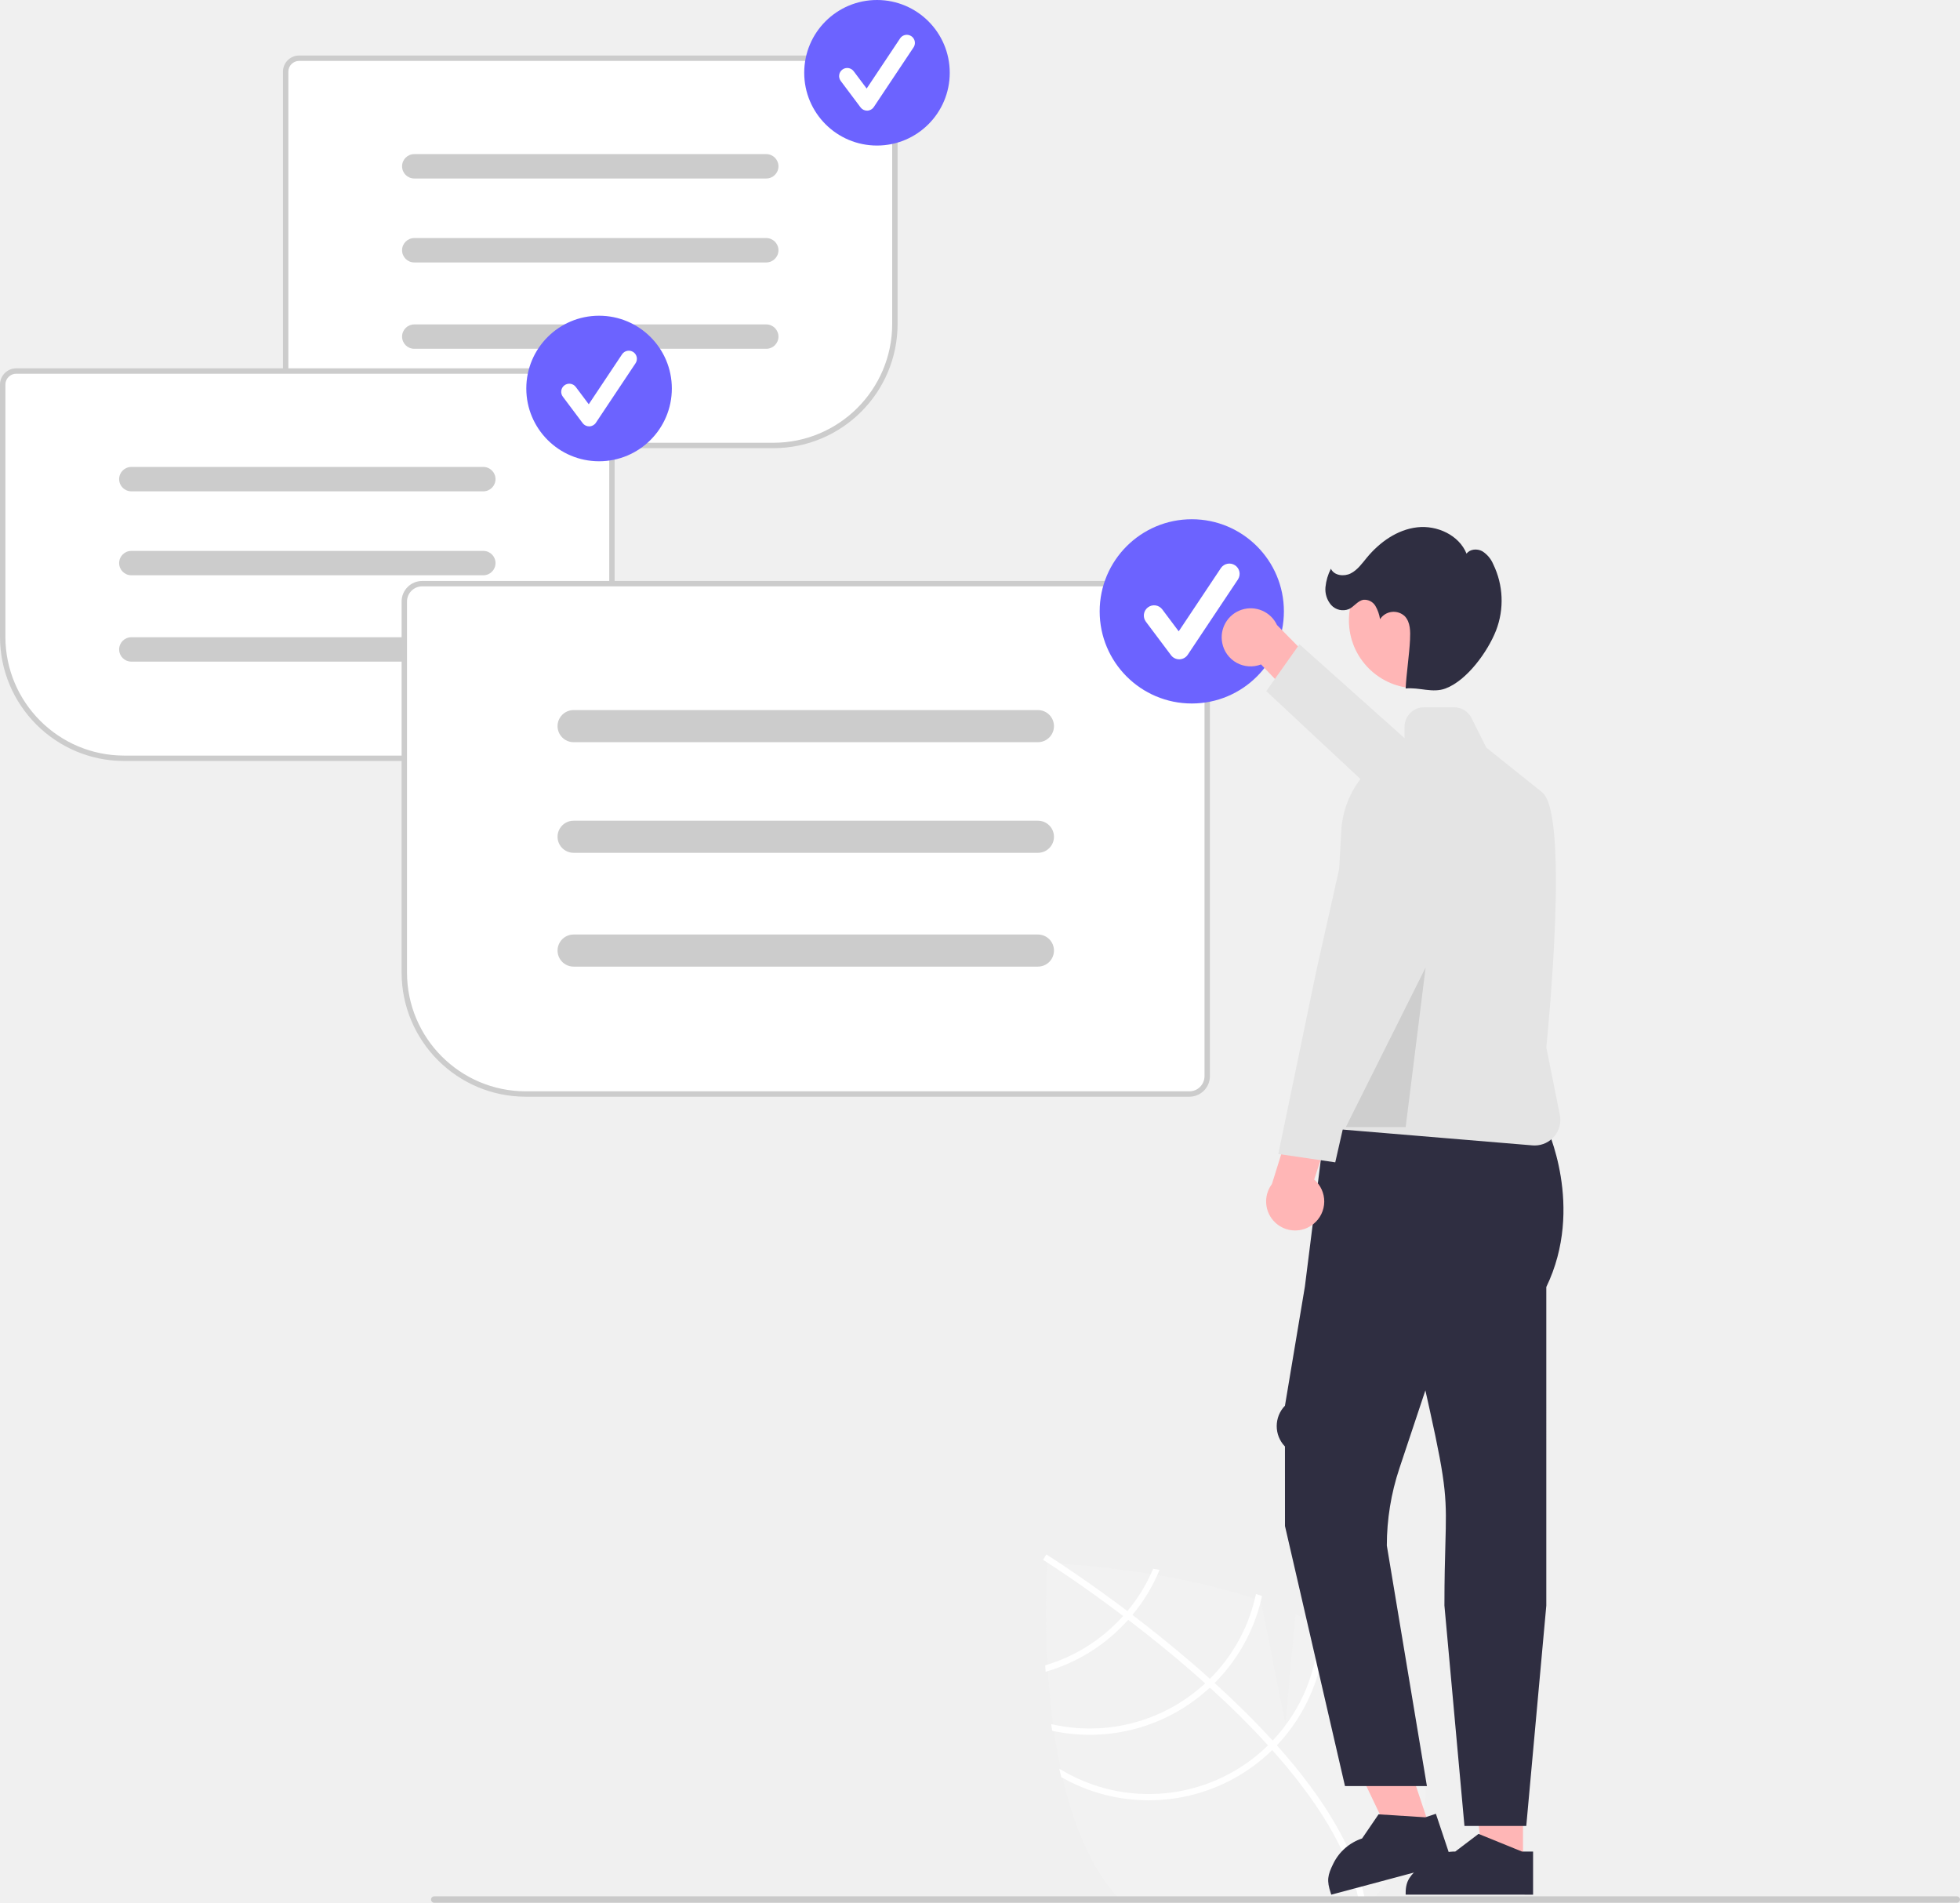
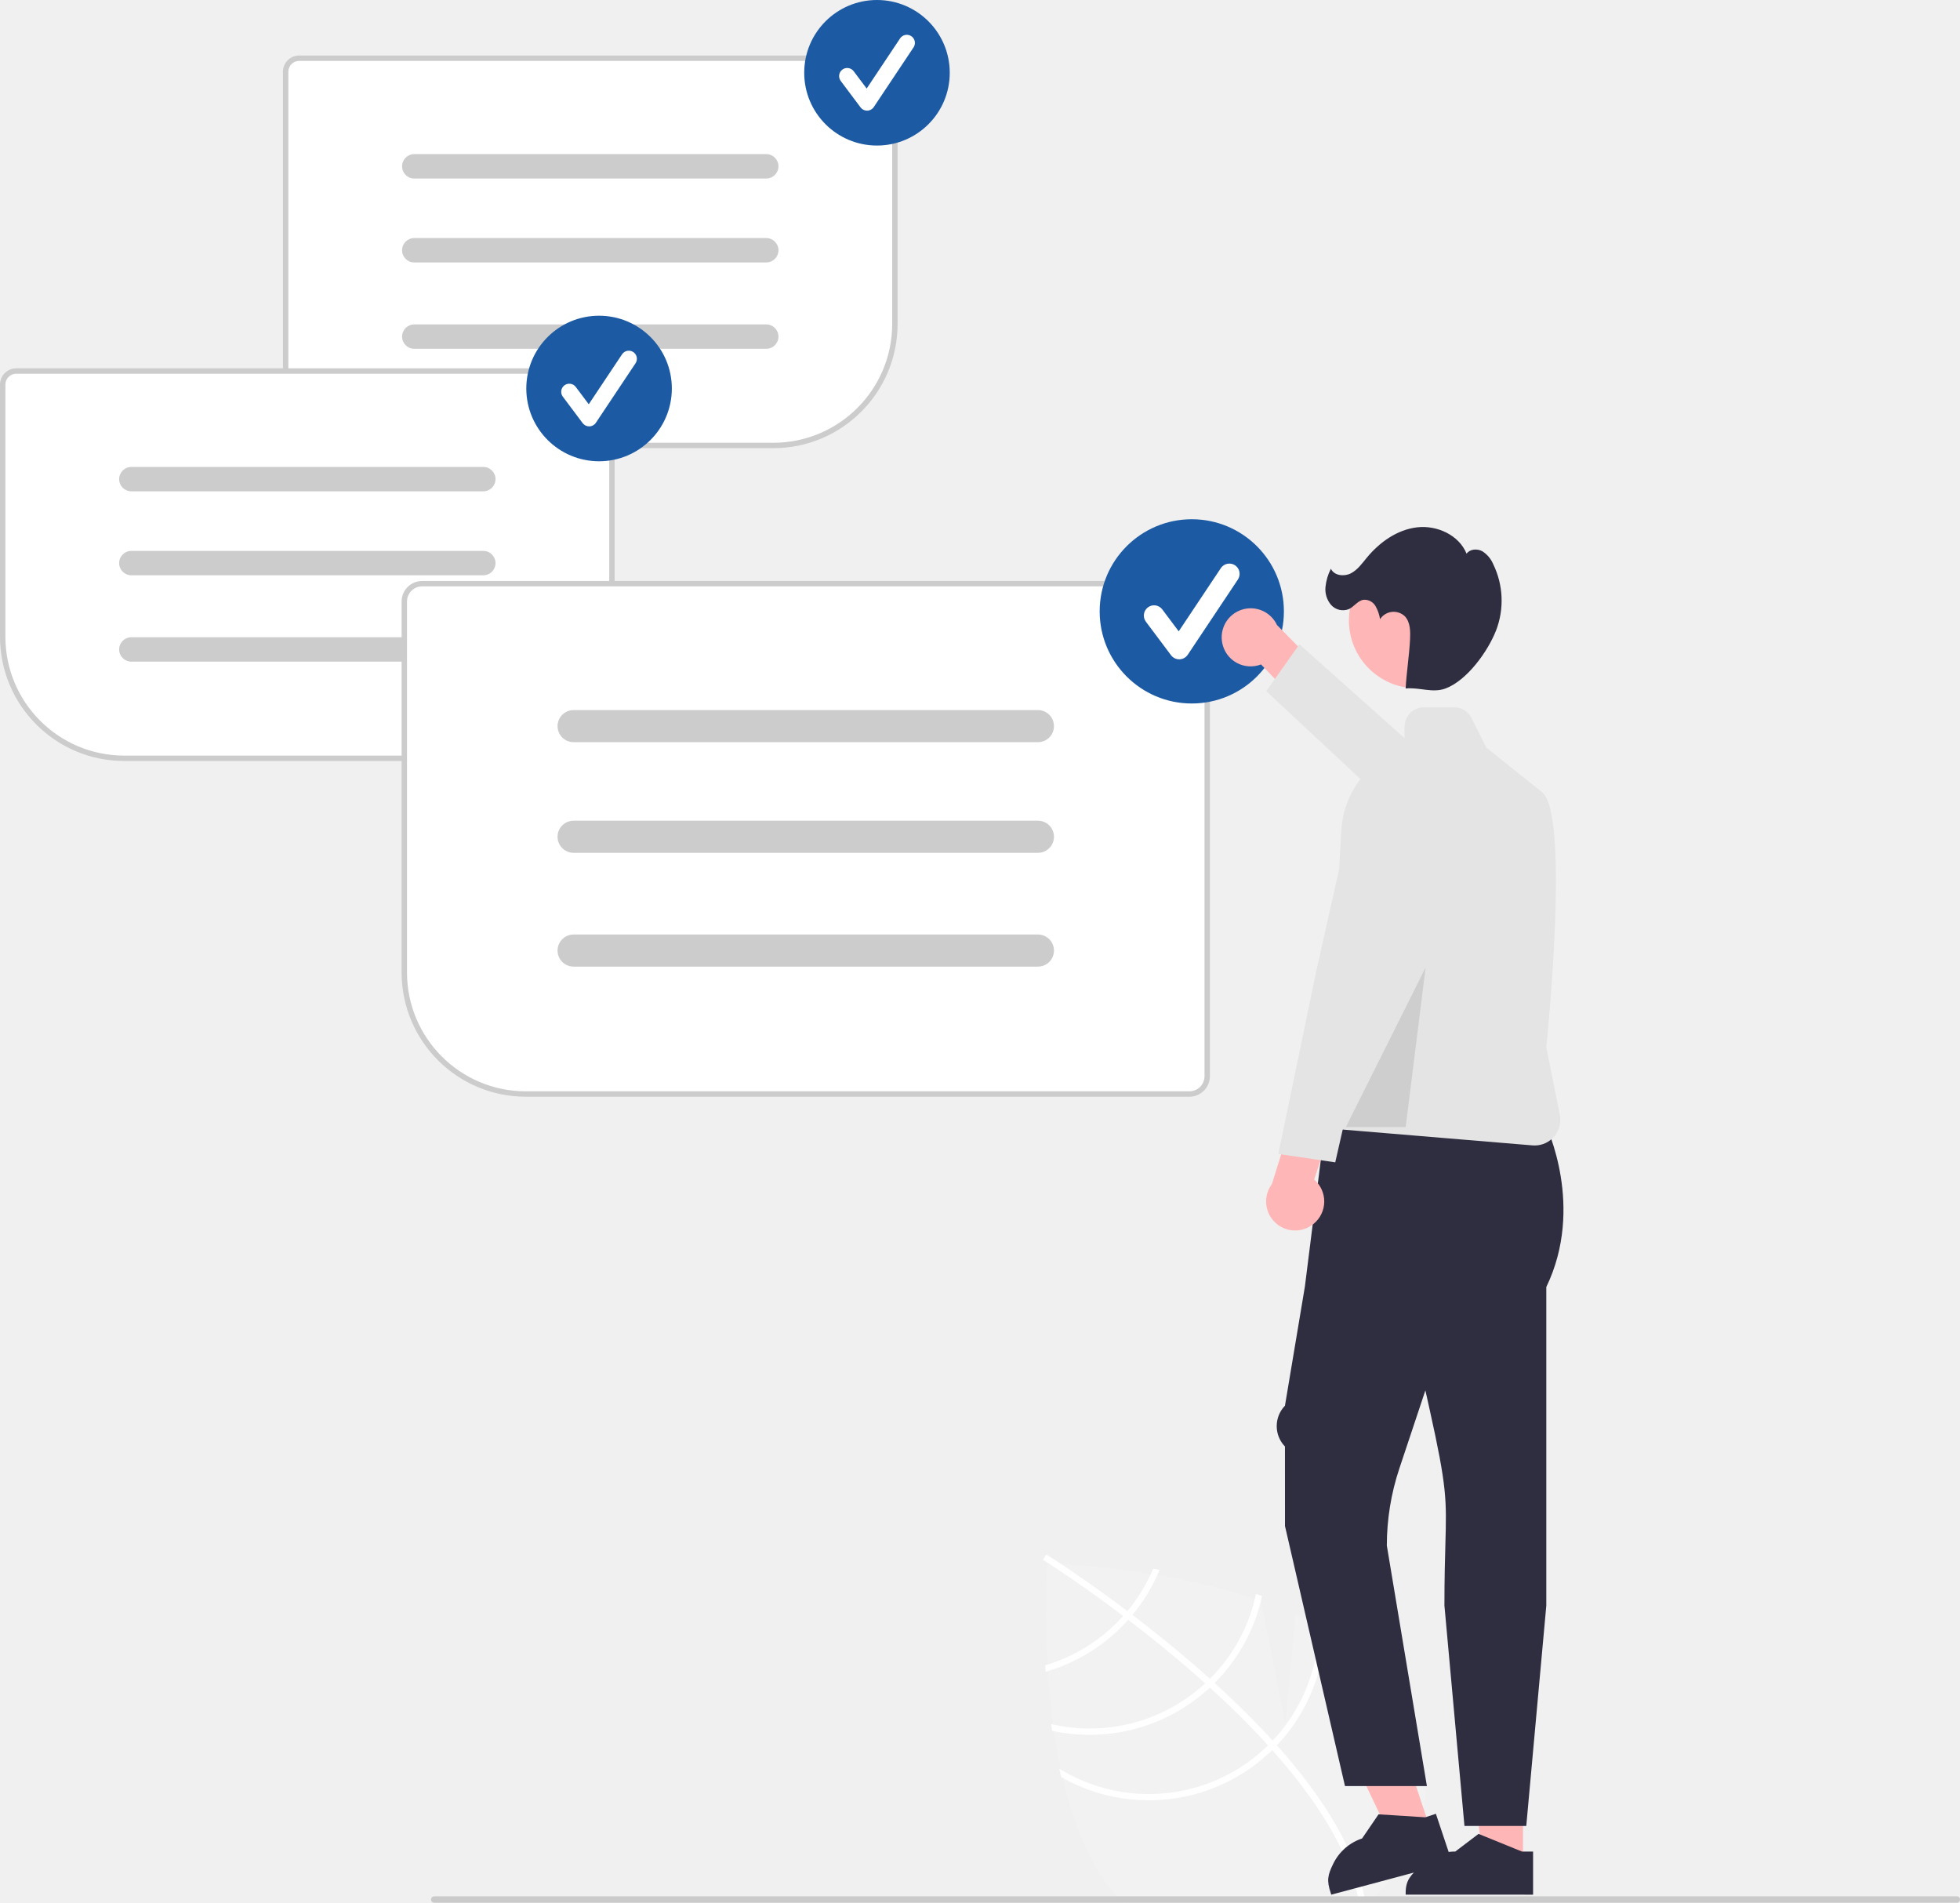
<svg xmlns="http://www.w3.org/2000/svg" id="b2385a1c-fc0e-4751-8962-4bb7a3b80a9d" data-name="Layer 1" width="726.423" height="705.12" viewBox="0 0 726.423 705.12">
  <path d="M745.618,799.922c-.76.8-1.55,1.59-2.35,2.38H652.047c-.75-.77-1.49-1.56-2.23-2.38-.03-.03-.06-.07-.09-.1-9.91-10.98-16.15-26.94-20.04-43.77-.25-1.02-.47-2.05-.69-3.09-1.02-4.73-1.85-9.51-2.53-14.25-.12-.82-.24-1.64-.34-2.46-.92-6.81-1.54-13.51-1.94-19.8-.05-.81-.1-1.6-.15-2.39a324.829,324.829,0,0,1-.02-37.6s.12,0,.35.01c.67.03,2.28.1,4.65.24,6.53.4,18.85,1.4,33.34,3.76.79.13,1.59.27,2.39.41a252.149,252.149,0,0,1,36.17,8.76c.74.25,1.47.5,2.21.75l.01.05,9.07,45.51,3.76-40.51c2.99,1.35,5.9,2.79,8.69,4.33.78.43,1.54.86,2.29,1.3a72.111,72.111,0,0,1,17.17,13.54C773.868,747.582,767.497,777.052,745.618,799.922Z" transform="translate(-235.8247 -97.18208)" fill="#f2f2f2" />
  <path d="M707.497,742.215l1.581,1.752c18.279,20.458,29.188,39.448,32.549,56.719.053.251.09.501.144.752l-1.169.222-1.127.199c-3.43-18.83-16.201-38.296-32.14-56.144-.508-.58-1.024-1.169-1.557-1.742-6.814-7.496-14.14-14.687-21.548-21.411-.569-.525-1.154-1.052-1.739-1.578-9.824-8.825-19.707-16.808-28.521-23.538-.621-.478-1.25-.949-1.872-1.411-14.965-11.329-26.577-18.839-29.165-20.485-.312-.206-.489-.315-.529-.341l.613-.978.001-.017.621-.986c.04.027.634.388,1.706,1.088,4.028,2.597,14.856,9.744,28.326,19.905.605.461,1.235.932,1.855,1.41,7.158,5.454,14.988,11.703,22.894,18.543q2.983,2.572,5.818,5.137c.594.518,1.179,1.045,1.748,1.57Q698,731.781,707.497,742.215Z" transform="translate(-235.8247 -97.18208)" fill="#fff" />
  <path d="M663.218,678.532c-.27.65-.56,1.3-.86,1.94a62.382,62.382,0,0,1-8.69,13.75c-.51.6-1.03,1.21-1.57,1.81q-2.19,2.415-4.66,4.67a62.595,62.595,0,0,1-23.4,13.36c-.28.09-.55.18-.83.26.05.79.1,1.57.15,2.38.28-.08.55-.16.83-.25a64.849,64.849,0,0,0,24.81-14.02,66.938,66.938,0,0,0,4.97-4.99c.54-.59,1.06-1.2,1.56-1.81a64.419,64.419,0,0,0,9.22-14.75c.28-.64.56-1.28.83-1.93C664.778,678.812,663.988,678.672,663.218,678.532Z" transform="translate(-235.8247 -97.18208)" fill="#fff" />
  <path d="M701.328,687.872c-.12.59-.26,1.18-.41,1.77a62.564,62.564,0,0,1-16.68,29.67c-.57.57-1.15,1.13-1.75,1.67-.17.17-.36.35-.54.51a63.024,63.024,0,0,1-55.82,14.76c-.23-.04-.47-.1-.7-.15.12.82.23,1.65.36,2.47.23.05.45.1.68.14a65.359,65.359,0,0,0,57.04-15.49c.24-.22.49-.43.72-.66.6-.56,1.18-1.12,1.76-1.68a65.028,65.028,0,0,0,17.15-30.44q.225-.9.42-1.8C702.817,688.382,702.078,688.122,701.328,687.872Z" transform="translate(-235.8247 -97.18208)" fill="#fff" />
  <path d="M724.658,698.082c.01.56.01,1.13,0,1.69a62.703,62.703,0,0,1-17.16,42.44c-.56.6-1.14,1.18-1.72,1.76-.63.61-1.26,1.22-1.91,1.8a63.162,63.162,0,0,1-74.87,7.19,6.713,6.713,0,0,1-.58-.34c.24,1.06.48,2.1.74,3.14.18.1.35.2.53.29a65.505,65.505,0,0,0,75.74-8.54c.65-.59,1.3-1.18,1.91-1.8.6-.57,1.17-1.15,1.74-1.75a65.251,65.251,0,0,0,17.87-42.89q.03-.81.03-1.62C726.218,698.982,725.437,698.532,724.658,698.082Z" transform="translate(-235.8247 -97.18208)" fill="#fff" />
  <path d="M522.492,262.76H346.707a5.524,5.524,0,0,1-5.518-5.518V123.768a5.524,5.524,0,0,1,5.518-5.518H562.475a5.524,5.524,0,0,1,5.518,5.518v93.493A45.551,45.551,0,0,1,522.492,262.76Z" transform="translate(-235.8247 -97.18208)" fill="#fff" />
  <path d="M522.492,263.26H346.707a6.025,6.025,0,0,1-6.018-6.018V123.768a6.025,6.025,0,0,1,6.018-6.018H562.475a6.024,6.024,0,0,1,6.018,6.018v93.493A46.052,46.052,0,0,1,522.492,263.26ZM346.707,119.75a4.023,4.023,0,0,0-4.018,4.018v133.475a4.022,4.022,0,0,0,4.018,4.018H522.492a44.05,44.05,0,0,0,44-44V123.768a4.023,4.023,0,0,0-4.018-4.018Z" transform="translate(-235.8247 -97.18208)" fill="#ccc" />
  <path d="M519.823,163.327H389.358a4.516,4.516,0,0,1,0-9.032H519.823a4.516,4.516,0,0,1,0,9.032Z" transform="translate(-235.8247 -97.18208)" fill="#ccc" />
  <path d="M519.823,194.437H389.358a4.516,4.516,0,0,1,0-9.032H519.823a4.516,4.516,0,1,1,0,9.032Z" transform="translate(-235.8247 -97.18208)" fill="#ccc" />
  <path d="M519.823,226.437H389.358a4.516,4.516,0,0,1,0-9.032H519.823a4.516,4.516,0,1,1,0,9.032Z" transform="translate(-235.8247 -97.18208)" fill="#ccc" />
-   <circle cx="325.03" cy="26.968" r="26.969" fill="#6c63ff" />
+   <circle cx="325.03" cy="26.968" r="26.969" fill="#1C5AA3" />
  <path d="M557.176,138.186a2.999,2.999,0,0,1-2.4-1.2l-7.357-9.81a3,3,0,1,1,4.8-3.6l4.813,6.417,12.363-18.544a3,3,0,1,1,4.992,3.328L559.672,136.851a3.001,3.001,0,0,1-2.413,1.335C557.231,138.186,557.203,138.186,557.176,138.186Z" transform="translate(-235.8247 -97.18208)" fill="#fff" />
  <path d="M457.61,378.689H281.825a45.551,45.551,0,0,1-45.5-45.5V239.696a5.525,5.525,0,0,1,5.518-5.518H457.61a5.525,5.525,0,0,1,5.518,5.518v133.475A5.525,5.525,0,0,1,457.61,378.689Z" transform="translate(-235.8247 -97.18208)" fill="#fff" />
  <path d="M457.61,379.189H281.825a46.052,46.052,0,0,1-46-46V239.696a6.025,6.025,0,0,1,6.018-6.018H457.61a6.025,6.025,0,0,1,6.018,6.018v133.475A6.025,6.025,0,0,1,457.61,379.189ZM241.843,235.678a4.023,4.023,0,0,0-4.018,4.018v93.493a44.05,44.05,0,0,0,44,44H457.61a4.023,4.023,0,0,0,4.018-4.018V239.696a4.023,4.023,0,0,0-4.018-4.018Z" transform="translate(-235.8247 -97.18208)" fill="#ccc" />
  <path d="M414.959,279.255H284.494a4.516,4.516,0,1,1,0-9.032H414.959a4.516,4.516,0,1,1,0,9.032Z" transform="translate(-235.8247 -97.18208)" fill="#ccc" />
  <path d="M414.959,310.366H284.494a4.516,4.516,0,0,1,0-9.032H414.959a4.516,4.516,0,1,1,0,9.032Z" transform="translate(-235.8247 -97.18208)" fill="#ccc" />
  <path d="M414.959,342.366H284.494a4.516,4.516,0,0,1,0-9.032H414.959a4.516,4.516,0,1,1,0,9.032Z" transform="translate(-235.8247 -97.18208)" fill="#ccc" />
-   <circle cx="222.03" cy="143.969" r="26.969" fill="#6c63ff" />
+   <circle cx="222.03" cy="143.969" r="26.969" fill="#1C5AA3" />
  <path d="M454.176,255.186a2.999,2.999,0,0,1-2.4-1.2l-7.357-9.81a3,3,0,1,1,4.8-3.6l4.813,6.417,12.363-18.544a3,3,0,0,1,4.992,3.328L456.672,253.851a3.001,3.001,0,0,1-2.413,1.335C454.231,255.186,454.203,255.186,454.176,255.186Z" transform="translate(-235.8247 -97.18208)" fill="#fff" />
  <path d="M676.635,503.103H430.671a45.551,45.551,0,0,1-45.5-45.5V320.089a7.121,7.121,0,0,1,7.113-7.113H676.635a7.121,7.121,0,0,1,7.112,7.113V495.989A7.121,7.121,0,0,1,676.635,503.103Z" transform="translate(-235.8247 -97.18208)" fill="#fff" />
  <path d="M676.635,503.603H430.671a46.052,46.052,0,0,1-46-46V320.089a7.621,7.621,0,0,1,7.613-7.613H676.635a7.621,7.621,0,0,1,7.612,7.613V495.989A7.621,7.621,0,0,1,676.635,503.603ZM392.284,314.476a5.619,5.619,0,0,0-5.613,5.613V457.603a44.05,44.05,0,0,0,44,44H676.635a5.619,5.619,0,0,0,5.612-5.613V320.089a5.619,5.619,0,0,0-5.612-5.613Z" transform="translate(-235.8247 -97.18208)" fill="#ccc" />
  <path d="M620.426,372.222H448.492a5.952,5.952,0,1,1,0-11.903H620.426a5.952,5.952,0,1,1,0,11.903Z" transform="translate(-235.8247 -97.18208)" fill="#ccc" />
  <path d="M620.426,413.221H448.492a5.952,5.952,0,1,1,0-11.903H620.426a5.952,5.952,0,1,1,0,11.903Z" transform="translate(-235.8247 -97.18208)" fill="#ccc" />
  <path d="M620.426,455.393H448.492a5.952,5.952,0,1,1,0-11.903H620.426a5.952,5.952,0,1,1,0,11.903Z" transform="translate(-235.8247 -97.18208)" fill="#ccc" />
-   <circle cx="441.703" cy="226.559" r="34.139" fill="#6c63ff" />
+   <circle cx="441.703" cy="226.559" r="34.139" fill="#1C5AA3" />
  <path d="M672.871,341.509a3.796,3.796,0,0,1-3.038-1.519l-9.314-12.418a3.797,3.797,0,1,1,6.076-4.557l6.093,8.124L688.339,307.664a3.798,3.798,0,0,1,6.319,4.213l-18.627,27.941a3.799,3.799,0,0,1-3.054,1.69C672.941,341.508,672.906,341.509,672.871,341.509Z" transform="translate(-235.8247 -97.18208)" fill="#fff" />
  <polygon points="530.145 677.866 516.256 682.511 491.729 631.148 512.229 624.292 530.145 677.866" fill="#ffb6b6" />
  <path d="M774.015,787.327l-44.785,11.978-.189-.566c-1.557-4.656-1.208-6.641.984-11.034a18.261,18.261,0,0,1,10.618-9.228l.001-0,6.105-8.942,17.339,1.102,3.909-1.307Z" transform="translate(-235.8247 -97.18208)" fill="#2f2e41" />
  <polygon points="564.461 690.925 549.816 690.925 542.848 634.435 564.464 634.436 564.461 690.925" fill="#ffb6b6" />
  <path d="M804.021,799.304l-47.223-.002v-.597c0-4.91,1.912-6.526,5.384-9.997a18.261,18.261,0,0,1,12.996-5.383h.001l8.626-6.544,16.094,6.545,4.122 0Z" transform="translate(-235.8247 -97.18208)" fill="#2f2e41" />
  <path d="M688.824,335.498a10.696,10.696,0,0,0,14.37,7.907l16.908,17.652,13.233-7.658-24.227-24.593a10.754,10.754,0,0,0-20.283,6.692Z" transform="translate(-235.8247 -97.18208)" fill="#ffb6b6" />
  <polygon points="562.421 327.072 570.043 319.186 525.965 278.363 481.602 238.751 469.315 256.113 515.804 299.507 562.421 327.072" fill="#e4e4e4" />
  <path d="M771.163,692.156c0-9.911.196-16.979.354-22.66.461-16.623.585-21.092-5.776-49.719l-1.634-7.352-9.635,28.904a90.541,90.541,0,0,0-4.657,28.596l14.855,89.132H734.307L712.07,662.697l-.01-29.475a10.873,10.873,0,0,1,0-15.112l7.388-44.159,7.478-59.513h81.907s14.455,29.962.09,59.682l-.002,118.073-7.422,81.64H778.586Z" transform="translate(-235.8247 -97.18208)" fill="#2f2e41" />
  <path d="M803.825,521.641l-76.613-6.384-.398-.033,6.114-110.054a34.611,34.611,0,0,1,23.459-30.986v-7.702a7.198,7.198,0,0,1,7.19-7.19h11.194a7.151,7.151,0,0,1,6.431,3.974l5.474,10.947,20.699,16.559c10.223,8.179,1.995,90.176,1.553,94.503l5.006,25.031a9.505,9.505,0,0,1-9.297,11.368Q804.233,521.674,803.825,521.641Z" transform="translate(-235.8247 -97.18208)" fill="#e4e4e4" />
  <path d="M722.692,550.699a10.696,10.696,0,0,0,.202-16.4l7.601-23.231-12.991-8.062-10.274,32.957a10.754,10.754,0,0,0,15.461,14.736Z" transform="translate(-235.8247 -97.18208)" fill="#ffb6b6" />
  <polygon points="513.585 295.588 503.038 292.072 487.804 360.04 473.773 427.634 494.876 430.739 511.241 358.868 513.585 295.588" fill="#e4e4e4" />
  <circle cx="525.103" cy="229.914" r="25.162" fill="#ffb6b6" />
  <path d="M727.072,314.773a18.894,18.894,0,0,1,2.014-6.833c1.176,2.558,4.845,3.002,7.357,1.729,2.512-1.273,4.194-3.691,5.989-5.86,4.736-5.724,11.248-10.367,18.629-11.213,7.381-.846,15.516,2.88,18.305,9.766,1.251-1.738,3.922-1.931,5.81-.921a10.45,10.45,0,0,1,4.076,4.829,30.766,30.766,0,0,1,1.023,24.617c-3.108,7.865-10.783,18.461-18.701,21.429-4.807,1.802-9.663-.504-14.776,0,.268-5.58,1.35-12.464,1.617-18.044.147-3.056.168-6.475-1.919-8.711a6.025,6.025,0,0,0-9.192,1.073,13.842,13.842,0,0,0-1.726-4.921,4.708,4.708,0,0,0-4.42-2.264c-2.135.35-3.453,2.541-5.413,3.459a5.882,5.882,0,0,1-6.537-1.499A8.894,8.894,0,0,1,727.072,314.773Z" transform="translate(-235.8247 -97.18208)" fill="#2f2e41" />
  <polygon points="528.36 358.563 498.809 417.665 520.973 417.665 528.36 358.563" opacity="0.1" />
  <path d="M962.247,801.112a1.186,1.186,0,0,1-1.19,1.19h-564.29a1.19,1.19,0,0,1,0-2.38h564.29A1.186,1.186,0,0,1,962.247,801.112Z" transform="translate(-235.8247 -97.18208)" fill="#cacaca" />
</svg>
